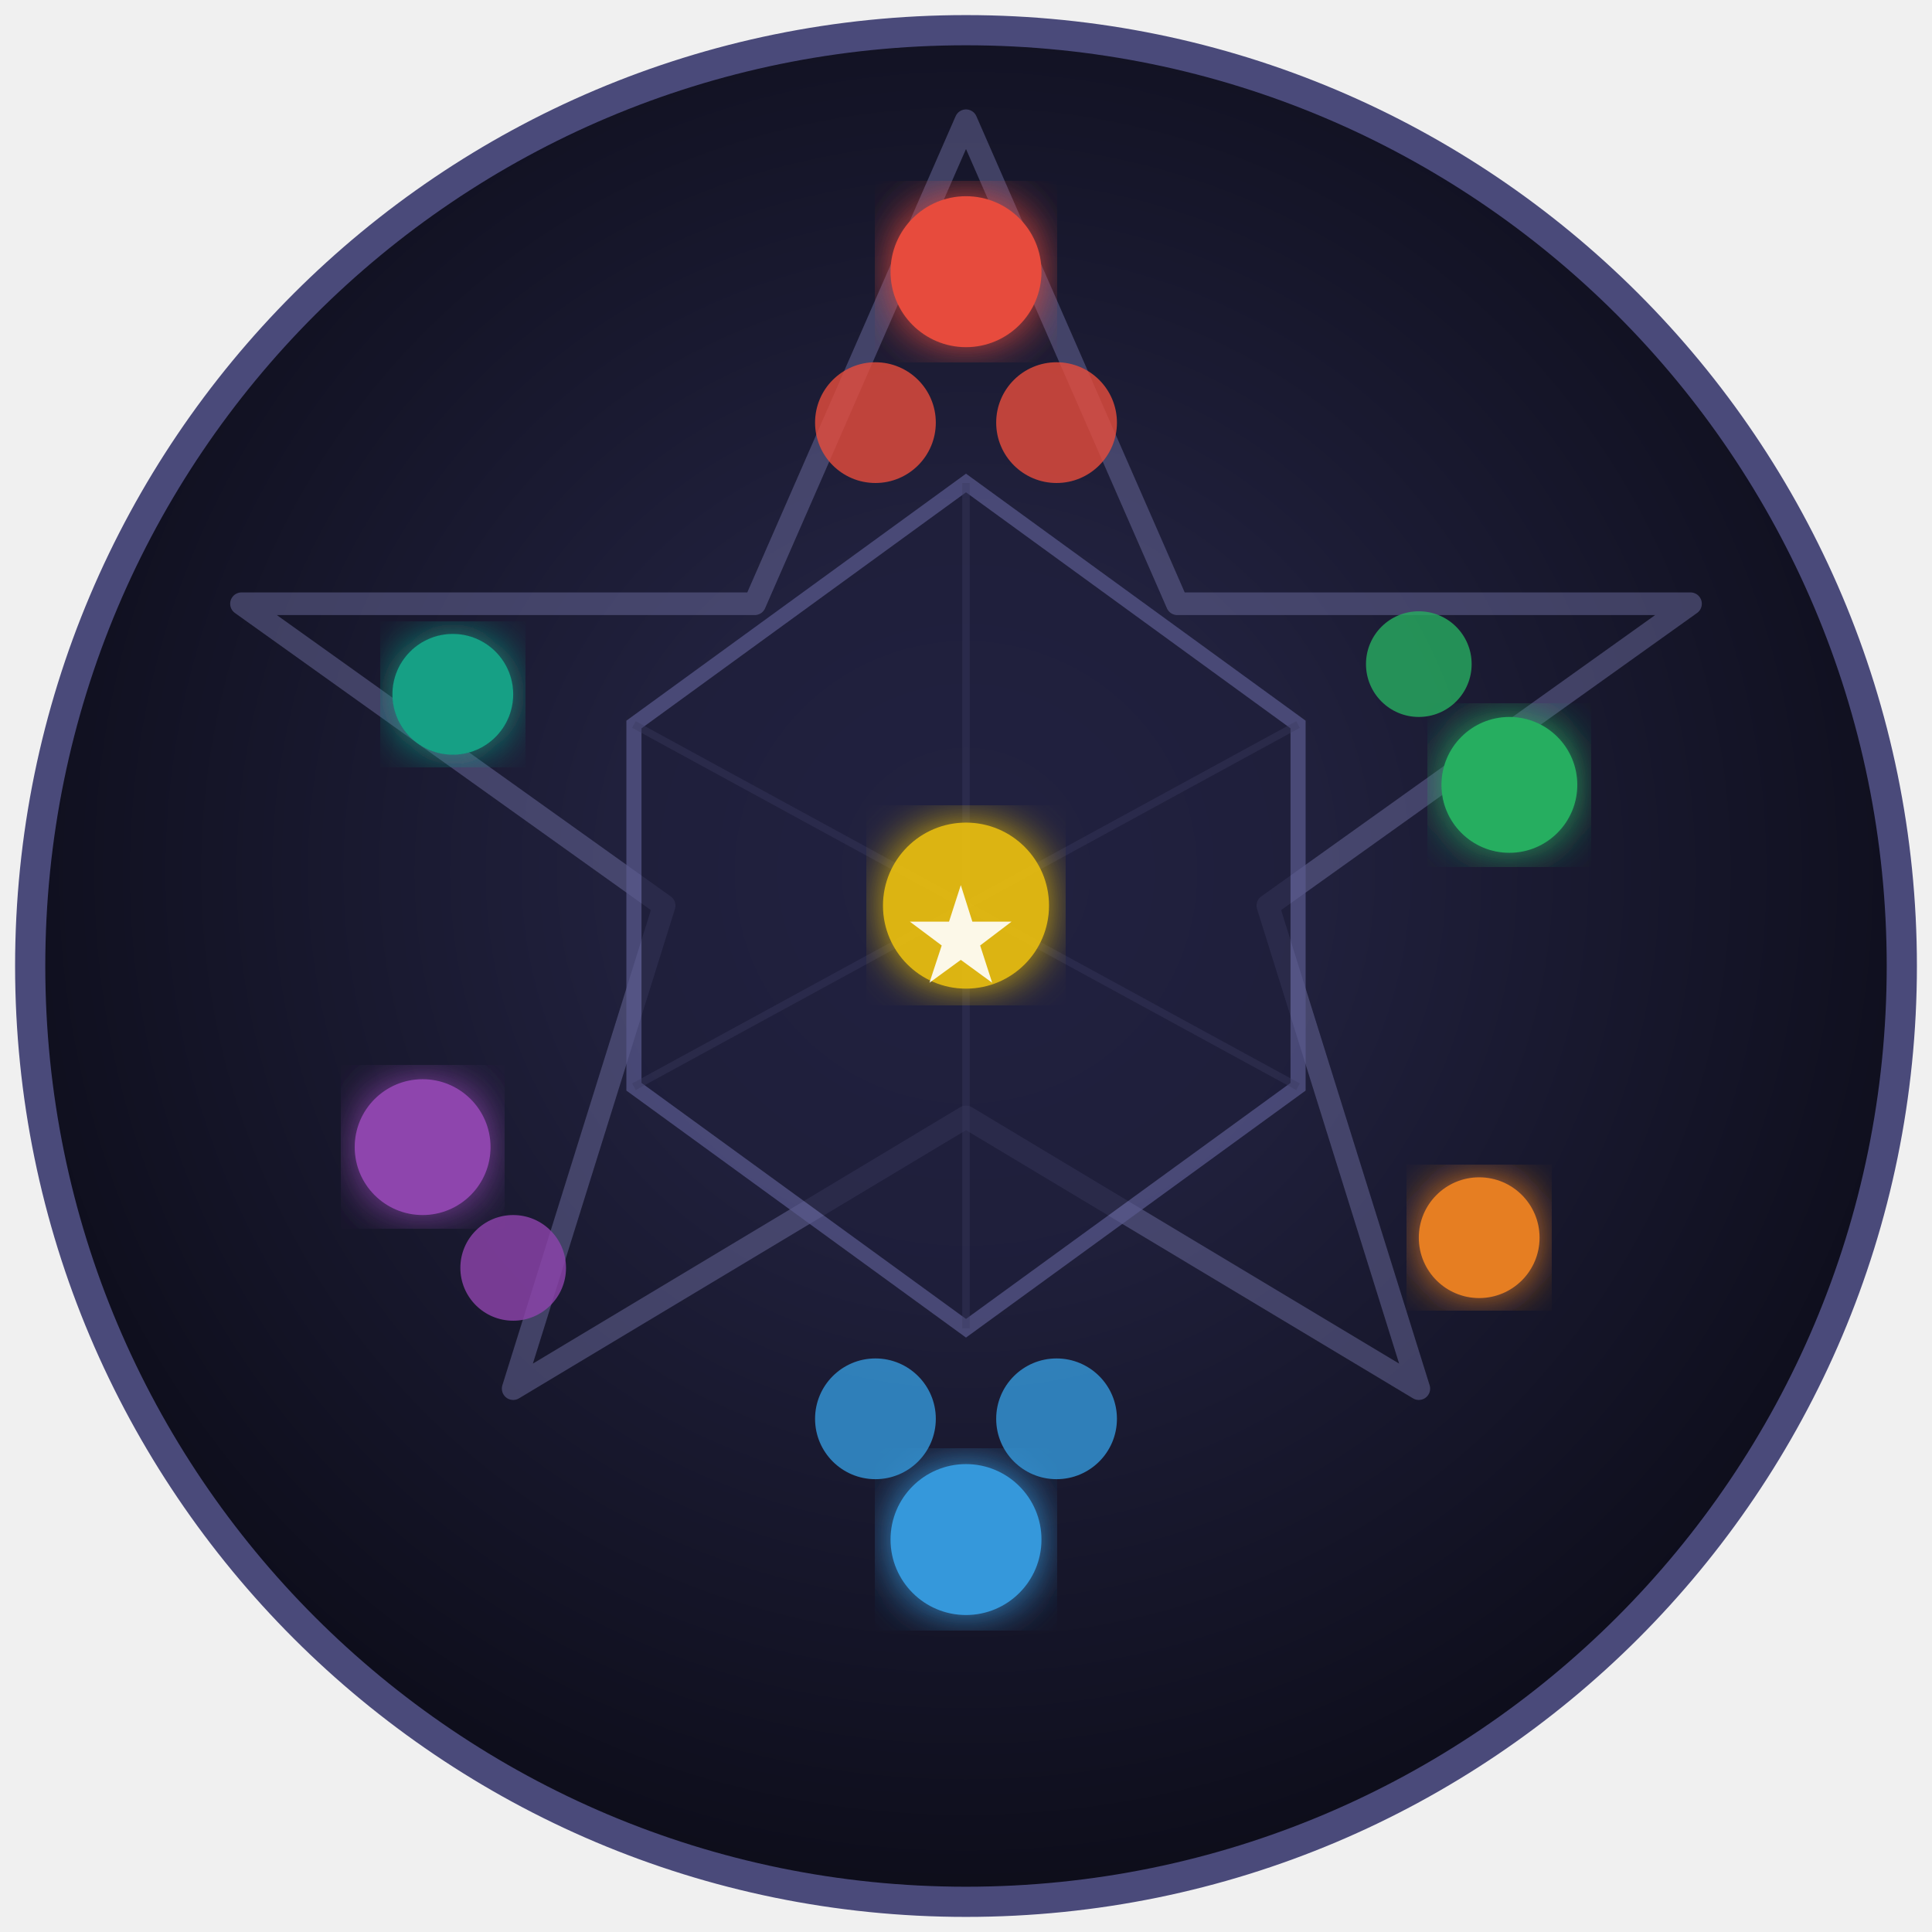
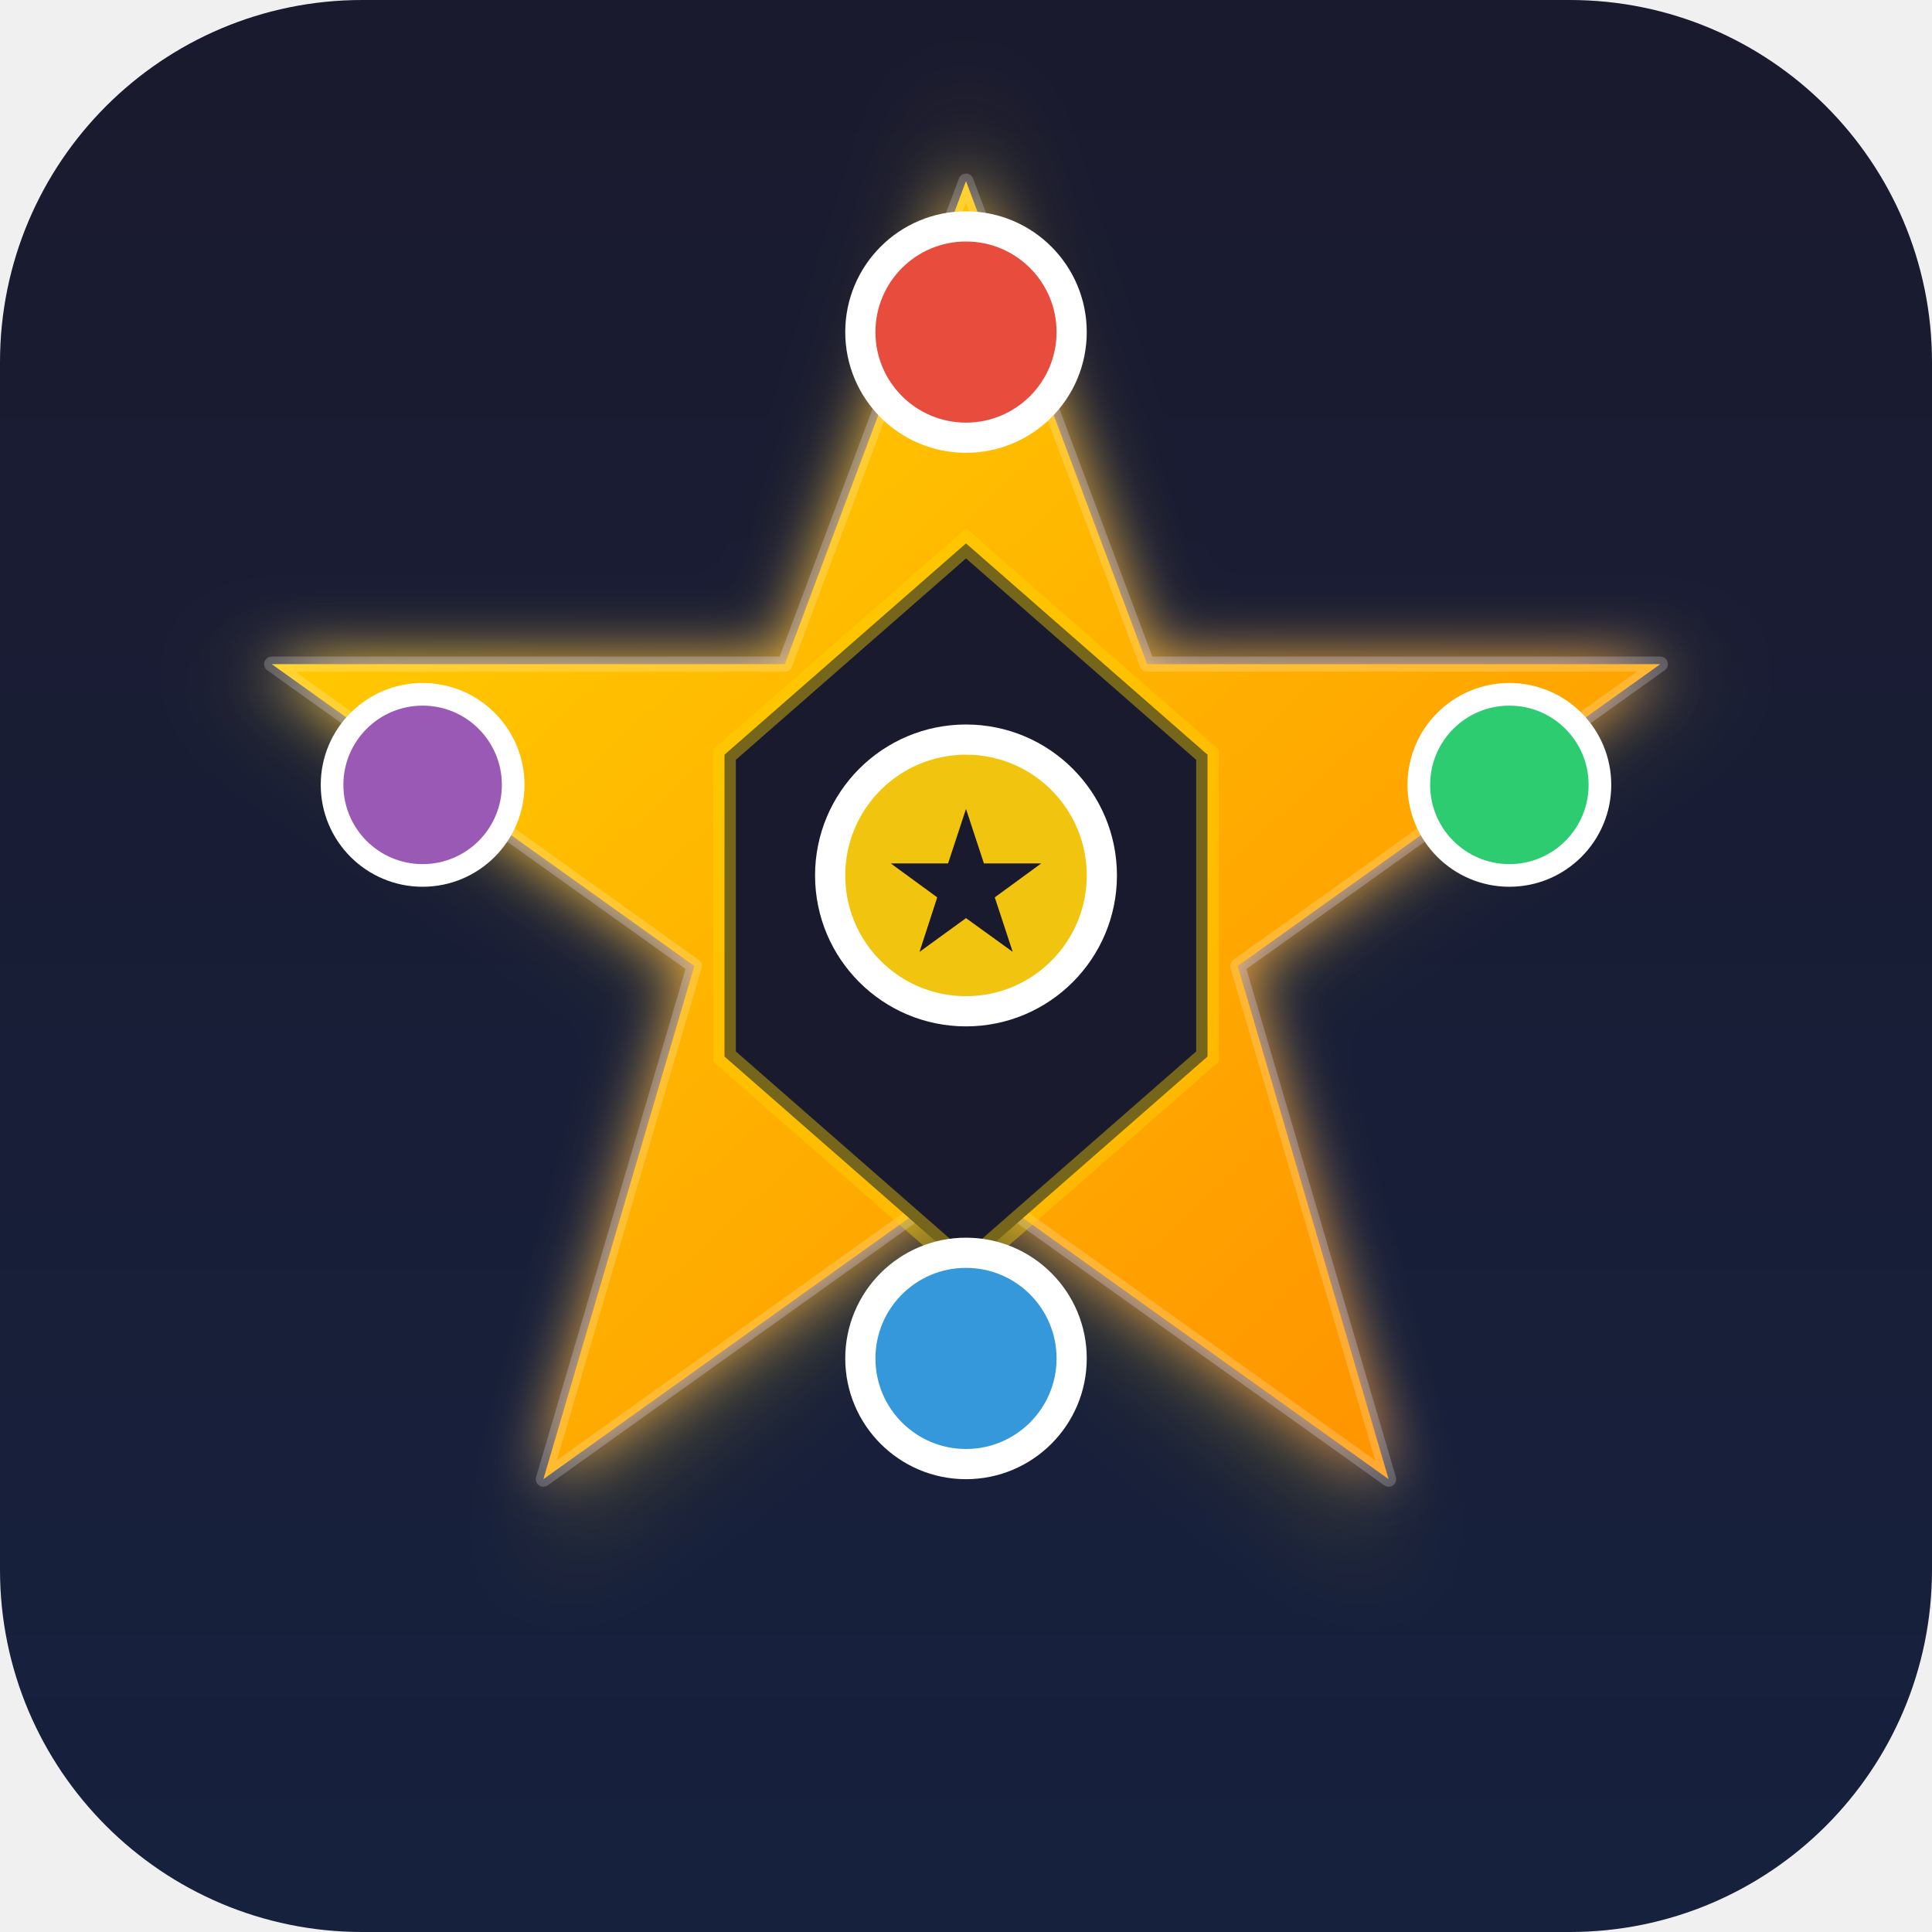
<svg xmlns="http://www.w3.org/2000/svg" viewBox="0 0 128 128">
  <defs>
-     <radialGradient id="bg" cx="50%" cy="45%" r="55%">
-       <stop offset="0%" stop-color="#2a2a4e" />
-       <stop offset="100%" stop-color="#0d0d1a" />
-     </radialGradient>
-     <filter id="glow">
-       <feGaussianBlur stdDeviation="1.5" result="blur" />
+     <linearGradient id="star" x1="0%" y1="0%" x2="100%" y2="100%">
+       <stop offset="0%" stop-color="#ffd700" />
+       <stop offset="100%" stop-color="#ff8c00" />
+     </linearGradient>
+     <linearGradient id="bg" x1="0%" y1="0%" x2="0%" y2="100%">
+       <stop offset="0%" stop-color="#1a1a2e" />
+       <stop offset="100%" stop-color="#16213e" />
+     </linearGradient>
+     <filter id="g">
+       <feGaussianBlur stdDeviation="2" result="b" />
      <feMerge>
-         <feMergeNode in="blur" />
+         <feMergeNode in="b" />
        <feMergeNode in="SourceGraphic" />
      </feMerge>
    </filter>
+     <filter id="gs">
+       <feGaussianBlur stdDeviation="3" />
+     </filter>
  </defs>
-   <circle cx="64" cy="64" r="62" fill="url(#bg)" stroke="#4a4a7a" stroke-width="2" />
-   <polygon points="64,8 78,40 112,40 84,60 94,92 64,74 34,92 44,60 16,40 50,40" fill="none" stroke="#6c6c9e" stroke-width="1.5" stroke-linejoin="round" opacity="0.5" />
-   <polygon points="64,32 86,48 86,72 64,88 42,72 42,48" fill="#1e1e3a" stroke="#5a5a8e" stroke-width="1" opacity="0.7" />
-   <line x1="64" y1="32" x2="64" y2="88" stroke="#3a3a5e" stroke-width="0.5" opacity="0.4" />
-   <line x1="42" y1="48" x2="86" y2="72" stroke="#3a3a5e" stroke-width="0.5" opacity="0.4" />
-   <line x1="42" y1="72" x2="86" y2="48" stroke="#3a3a5e" stroke-width="0.5" opacity="0.4" />
-   <circle cx="64" cy="18" r="5" fill="#e74c3c" filter="url(#glow)" />
-   <circle cx="58" cy="28" r="4" fill="#e74c3c" opacity="0.8" />
-   <circle cx="70" cy="28" r="4" fill="#e74c3c" opacity="0.8" />
-   <circle cx="64" cy="102" r="5" fill="#3498db" filter="url(#glow)" />
-   <circle cx="58" cy="94" r="4" fill="#3498db" opacity="0.8" />
-   <circle cx="70" cy="94" r="4" fill="#3498db" opacity="0.8" />
-   <circle cx="100" cy="52" r="4.5" fill="#27ae60" filter="url(#glow)" />
-   <circle cx="94" cy="44" r="3.5" fill="#27ae60" opacity="0.8" />
-   <circle cx="28" cy="76" r="4.5" fill="#8e44ad" filter="url(#glow)" />
-   <circle cx="34" cy="84" r="3.5" fill="#8e44ad" opacity="0.8" />
-   <circle cx="98" cy="82" r="4" fill="#e67e22" filter="url(#glow)" />
-   <circle cx="30" cy="46" r="4" fill="#16a085" filter="url(#glow)" />
-   <circle cx="64" cy="60" r="5.5" fill="#f1c40f" filter="url(#glow)" opacity="0.9" />
-   <text x="60" y="65" font-size="9" fill="white" opacity="0.9">★</text>
+   <rect width="128" height="128" rx="24" fill="url(#bg)" />
+   <polygon points="64,6 76,44 114,44 82,66 92,104 64,82 36,104 46,66 14,44 52,44" fill="#ffd700" opacity="0.15" filter="url(#gs)" />
+   <polygon points="64,12 76,44 110,44 82,64 92,98 64,78 36,98 46,64 18,44 52,44" fill="url(#star)" stroke="#fff3" stroke-width="1" stroke-linejoin="round" filter="url(#g)" />
+   <polygon points="64,36 80,50 80,70 64,84 48,70 48,50" fill="#1a1a2e" stroke="#ffd70066" stroke-width="1.5" />
+   <circle cx="64" cy="22" r="7" fill="#e74c3c" stroke="#fff" stroke-width="2" />
+   <circle cx="64" cy="90" r="7" fill="#3498db" stroke="#fff" stroke-width="2" />
+   <circle cx="100" cy="52" r="6" fill="#2ecc71" stroke="#fff" stroke-width="1.5" />
+   <circle cx="28" cy="52" r="6" fill="#9b59b6" stroke="#fff" stroke-width="1.5" />
+   <circle cx="64" cy="58" r="9" fill="#f1c40f" stroke="#fff" stroke-width="2" />
+   <text x="64" y="63" text-anchor="middle" font-size="13" font-weight="bold" fill="#1a1a2e" font-family="sans-serif">★</text>
</svg>
